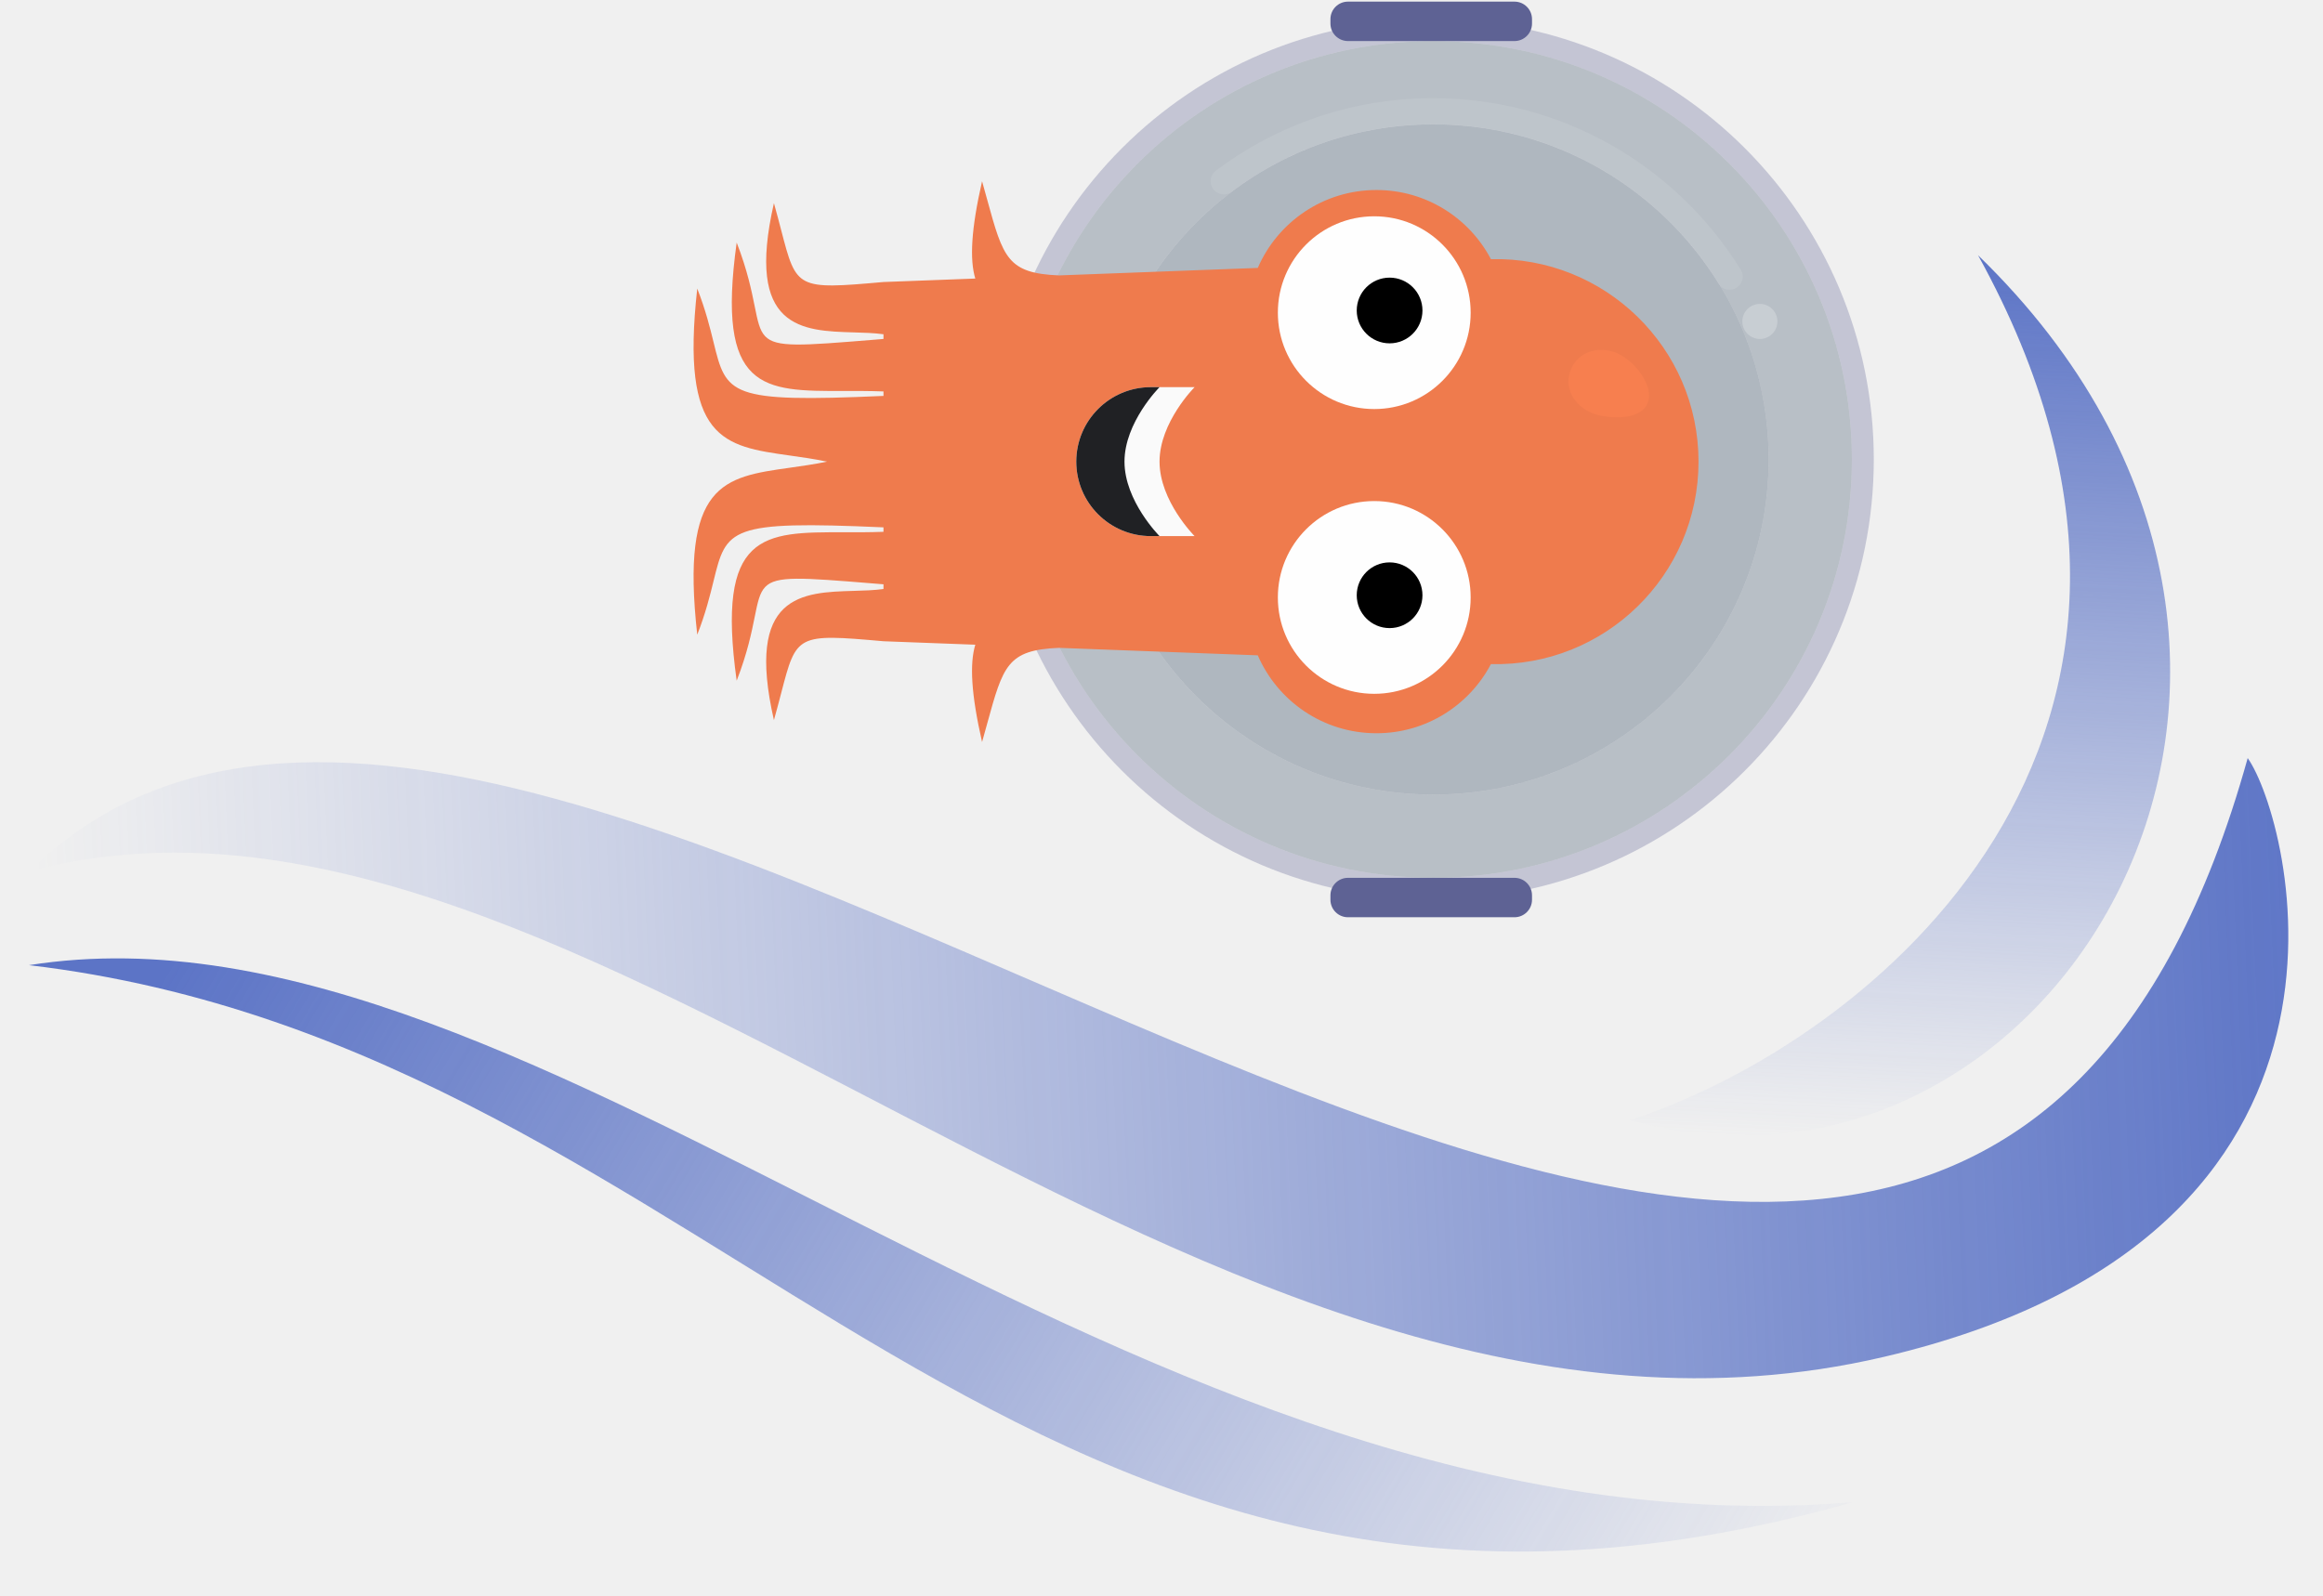
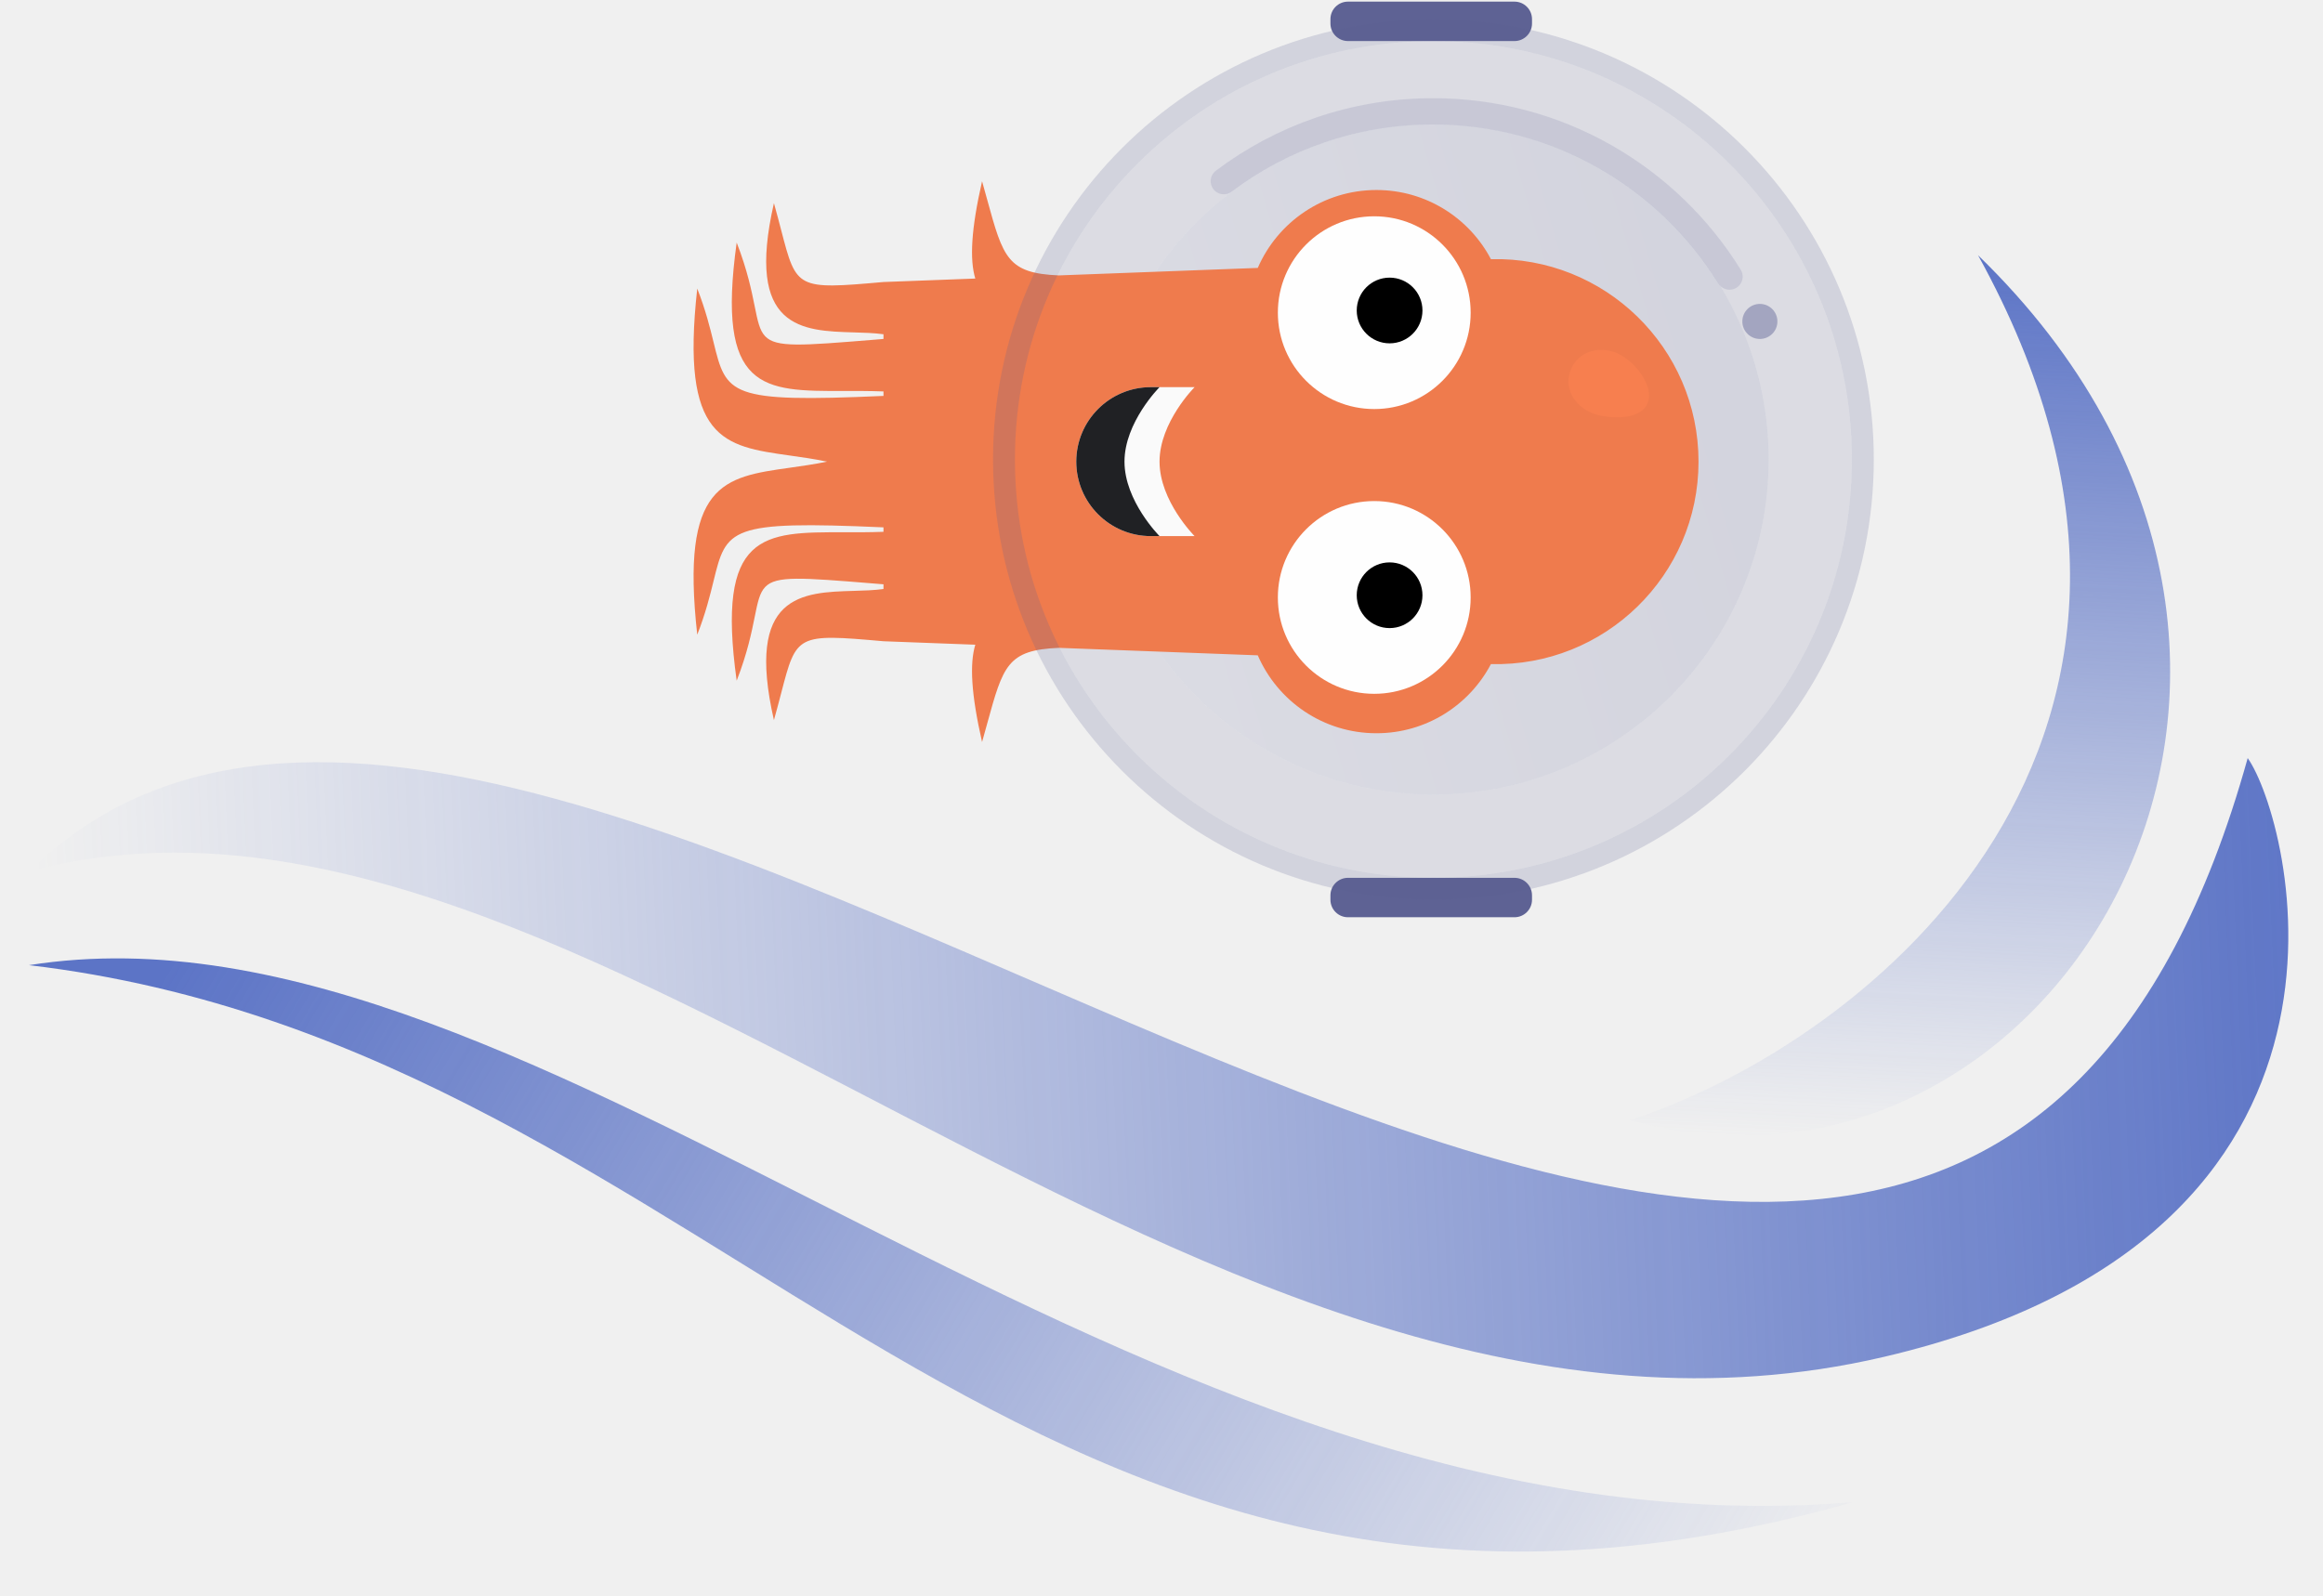
<svg xmlns="http://www.w3.org/2000/svg" width="313" height="215" viewBox="0 0 313 215" fill="none">
-   <path fill-rule="evenodd" clip-rule="evenodd" d="M133.8 61.919C133.8 94.69 160.367 121.256 193.138 121.256C225.909 121.256 252.475 94.69 252.475 61.919C252.475 29.147 225.909 2.581 193.138 2.581C160.367 2.581 133.8 29.147 133.8 61.919ZM136.752 61.919C136.752 93.059 161.997 118.304 193.138 118.304C224.279 118.304 249.523 93.059 249.523 61.919C249.523 30.778 224.279 5.533 193.138 5.533C161.997 5.533 136.752 30.778 136.752 61.919Z" fill="#5E6294" fill-opacity="0.3" />
-   <circle opacity="0.35" cx="193.138" cy="61.918" r="45.167" transform="rotate(90 193.138 61.9184)" fill="#364C64" />
-   <path opacity="0.3" fill-rule="evenodd" clip-rule="evenodd" d="M136.752 61.919C136.752 93.059 161.997 118.304 193.138 118.304C224.279 118.304 249.523 93.059 249.523 61.919C249.523 30.778 224.279 5.533 193.138 5.533C161.997 5.533 136.752 30.778 136.752 61.919ZM147.97 61.919C147.97 86.864 168.193 107.086 193.138 107.086C218.083 107.086 238.305 86.864 238.305 61.919C238.305 36.973 218.083 16.751 193.138 16.751C168.193 16.751 147.97 36.973 147.97 61.919Z" fill="#364C64" />
+   <circle opacity="0.2" cx="193.138" cy="61.918" r="45.167" transform="rotate(90 193.138 61.9184)" fill="url(#paint0_linear)" />
+   <path opacity="0.14" fill-rule="evenodd" clip-rule="evenodd" d="M136.752 61.919C136.752 93.059 161.997 118.304 193.138 118.304C224.279 118.304 249.523 93.059 249.523 61.919C249.523 30.778 224.279 5.533 193.138 5.533C161.997 5.533 136.752 30.778 136.752 61.919ZM147.97 61.919C147.97 86.864 168.193 107.086 193.138 107.086C218.083 107.086 238.305 86.864 238.305 61.919C238.305 36.973 218.083 16.751 193.138 16.751C168.193 16.751 147.97 36.973 147.97 61.919Z" fill="#5E6294" />
  <path d="M169.472 36.108C172.148 29.93 178.3 25.608 185.462 25.608C192.159 25.608 197.973 29.387 200.887 34.928C216.197 34.544 228.858 46.854 228.858 62.214C228.858 77.574 216.197 89.884 200.887 89.499C197.973 95.041 192.159 98.82 185.462 98.82C178.3 98.82 172.148 94.498 169.472 88.319L142.677 87.311C135.74 87.6 135.165 89.691 133.002 97.559C132.793 98.318 132.57 99.131 132.324 100.001C130.843 93.52 130.639 89.449 131.412 86.887L119.04 86.421C107.345 85.382 107.318 85.486 105.264 93.38C104.984 94.453 104.668 95.67 104.279 97.048C100.394 80.052 108.092 79.831 115.054 79.631C116.445 79.591 117.806 79.552 119.04 79.38L119.04 78.746C118.571 78.708 118.116 78.671 117.674 78.635L117.663 78.634C107.927 77.841 104.585 77.569 103.112 79.098C102.342 79.897 102.082 81.187 101.686 83.152C101.272 85.206 100.71 87.998 99.26 91.735C96.47 71.694 102.836 71.709 113.674 71.735C115.36 71.739 117.155 71.743 119.04 71.672L119.04 71.071C98.147 70.142 97.882 71.221 96.138 78.328C95.665 80.259 95.082 82.635 93.947 85.536C91.677 65.112 97.481 64.295 106.422 63.036C108.006 62.813 109.688 62.576 111.441 62.214C109.688 61.852 108.006 61.615 106.422 61.392C97.481 60.133 91.677 59.316 93.947 38.892C95.082 41.793 95.665 44.169 96.138 46.1C97.882 53.207 98.147 54.286 119.04 53.357L119.04 52.755C117.155 52.684 115.36 52.689 113.674 52.693C102.836 52.719 96.47 52.734 99.26 32.693C100.71 36.43 101.272 39.222 101.686 41.276C102.082 43.241 102.342 44.531 103.112 45.33C104.585 46.858 107.927 46.586 117.663 45.794C118.108 45.757 118.567 45.72 119.04 45.681L119.04 45.048C117.806 44.876 116.445 44.837 115.054 44.797C108.092 44.597 100.394 44.376 104.279 27.379C104.668 28.757 104.984 29.975 105.264 31.048C107.318 38.942 107.345 39.046 119.04 38.007L131.412 37.541C130.639 34.978 130.843 30.908 132.324 24.427C132.57 25.297 132.793 26.11 133.002 26.869C135.165 34.737 135.74 36.828 142.677 37.117L169.472 36.108Z" fill="#EF7B4D" />
  <circle cx="185.167" cy="42.139" r="12.989" transform="rotate(90 185.167 42.1392)" fill="#FEFEFE" />
  <circle cx="187.234" cy="41.844" r="4.428" transform="rotate(90 187.234 41.8442)" fill="black" />
  <circle cx="185.167" cy="80.517" r="12.989" transform="rotate(90 185.167 80.5167)" fill="#FEFEFE" />
  <circle cx="187.234" cy="80.222" r="4.428" transform="rotate(90 187.234 80.2216)" fill="black" />
-   <path d="M160.96 52.177C160.96 52.177 156.236 56.9 156.236 62.214C156.236 67.528 160.96 72.251 160.96 72.251L155.055 72.251C149.512 72.251 145.018 67.757 145.018 62.214V62.214C145.018 56.671 149.512 52.177 155.055 52.177L160.96 52.177Z" fill="#FAFAFA" />
-   <path d="M156.236 52.177C156.236 52.177 151.513 56.9 151.513 62.214C151.513 67.528 156.236 72.251 156.236 72.251L155.055 72.251C149.512 72.251 145.018 67.757 145.018 62.214V62.214C145.018 56.671 149.512 52.177 155.055 52.177L156.236 52.177Z" fill="#202124" />
-   <path opacity="0.09" d="M164.895 24.416C172.696 18.545 182.388 15.048 192.902 15.005C209.846 14.935 224.729 23.852 233.037 37.276" stroke="white" stroke-width="3.543" stroke-linecap="round" />
-   <circle opacity="0.23" cx="237.124" cy="43.32" r="2.362" transform="rotate(90 237.124 43.3202)" fill="white" />
+   <path d="M160.96 52.177C160.96 52.177 156.236 56.9 156.236 62.214C156.236 67.528 160.96 72.251 160.96 72.251L155.055 72.251C149.512 72.251 145.018 67.757 145.018 62.214C145.018 56.671 149.512 52.177 155.055 52.177L160.96 52.177Z" fill="#FAFAFA" />
+   <path d="M156.236 52.177C156.236 52.177 151.513 56.9 151.513 62.214C151.513 67.528 156.236 72.251 156.236 72.251L155.055 72.251C149.512 72.251 145.018 67.757 145.018 62.214C145.018 56.671 149.512 52.177 155.055 52.177L156.236 52.177Z" fill="#202124" />
+   <path opacity="0.16" d="M164.895 24.416C172.696 18.545 182.388 15.048 192.902 15.005C209.846 14.935 224.729 23.852 233.037 37.276" stroke="#5E6294" stroke-width="3.543" stroke-linecap="round" />
+   <circle opacity="0.45" cx="237.124" cy="43.32" r="2.362" transform="rotate(90 237.124 43.3202)" fill="#5E6294" />
  <rect x="206.422" y="0.219" width="5.314" height="27.16" rx="2.362" transform="rotate(90 206.422 0.219238)" fill="#5E6294" />
  <rect x="206.422" y="118.304" width="5.314" height="27.16" rx="2.362" transform="rotate(90 206.422 118.304)" fill="#5E6294" />
+   <path fill-rule="evenodd" clip-rule="evenodd" d="M133.8 61.919C133.8 94.69 160.367 121.256 193.138 121.256C225.909 121.256 252.475 94.69 252.475 61.919C252.475 29.147 225.909 2.581 193.138 2.581C160.367 2.581 133.8 29.147 133.8 61.919ZM136.752 61.919C136.752 93.059 161.997 118.304 193.138 118.304C224.279 118.304 249.523 93.059 249.523 61.919C249.523 30.778 224.279 5.533 193.138 5.533C161.997 5.533 136.752 30.778 136.752 61.919Z" fill="#5E6294" fill-opacity="0.2" />
  <path d="M215.52 55.983C212.743 55.389 210.904 52.978 211.413 50.597C211.922 48.215 214.145 46.689 216.922 47.282C219.699 47.875 222.649 51.505 222.14 53.886C221.631 56.267 218.297 56.576 215.52 55.983Z" fill="#F77F4F" />
-   <path d="M3.899 130.075C73.192 119.122 152.394 210.416 249.596 202.462C136.931 234.423 98.527 141.25 3.899 130.075Z" fill="url(#paint0_linear)" />
-   <path d="M266.522 34.399C302.437 99.397 252.045 140.419 219.63 150.955C276.071 166.885 323.796 89.978 266.522 34.399Z" fill="url(#paint1_linear)" />
-   <path d="M302.853 102.168C258.911 260.123 75.569 47.173 3.961 117.426C78.643 97.381 161.812 204.414 253.844 182.864C323.95 166.449 308.519 110.143 302.853 102.168Z" fill="url(#paint2_linear)" />
+   <path d="M3.899 130.075C73.192 119.122 152.394 210.416 249.596 202.462C136.931 234.423 98.527 141.25 3.899 130.075Z" fill="url(#paint1_linear)" />
+   <path d="M266.522 34.399C302.437 99.397 252.045 140.419 219.63 150.955C276.071 166.885 323.796 89.978 266.522 34.399Z" fill="url(#paint2_linear)" />
+   <path d="M302.853 102.168C258.911 260.123 75.569 47.173 3.961 117.426C78.643 97.381 161.812 204.414 253.844 182.864C323.95 166.449 308.519 110.143 302.853 102.168Z" fill="url(#paint3_linear)" />
  <defs>
-     <linearGradient id="paint0_linear" x1="32.095" y1="114.44" x2="237.41" y2="235.741" gradientUnits="userSpaceOnUse">
+     <linearGradient id="paint0_linear" x1="193.138" y1="16.751" x2="219.069" y2="105.86" gradientUnits="userSpaceOnUse">
+       <stop stop-color="#5E6294" />
+       <stop offset="1" stop-color="#878BB2" />
+     </linearGradient>
+     <linearGradient id="paint1_linear" x1="32.095" y1="114.44" x2="237.41" y2="235.741" gradientUnits="userSpaceOnUse">
      <stop stop-color="#5C74C6" />
      <stop offset="1" stop-color="#5C74C6" stop-opacity="0" />
    </linearGradient>
-     <linearGradient id="paint1_linear" x1="260.244" y1="34.096" x2="254.443" y2="154.099" gradientUnits="userSpaceOnUse">
+     <linearGradient id="paint2_linear" x1="260.244" y1="34.096" x2="254.443" y2="154.099" gradientUnits="userSpaceOnUse">
      <stop stop-color="#5C74C6" />
      <stop offset="1" stop-color="#5C74C6" stop-opacity="0" />
    </linearGradient>
-     <linearGradient id="paint2_linear" x1="314.816" y1="116.328" x2="5.192" y2="129.544" gradientUnits="userSpaceOnUse">
+     <linearGradient id="paint3_linear" x1="314.816" y1="116.328" x2="5.192" y2="129.544" gradientUnits="userSpaceOnUse">
      <stop stop-color="#5C74C6" />
      <stop offset="1" stop-color="#5C74C6" stop-opacity="0" />
    </linearGradient>
  </defs>
</svg>
